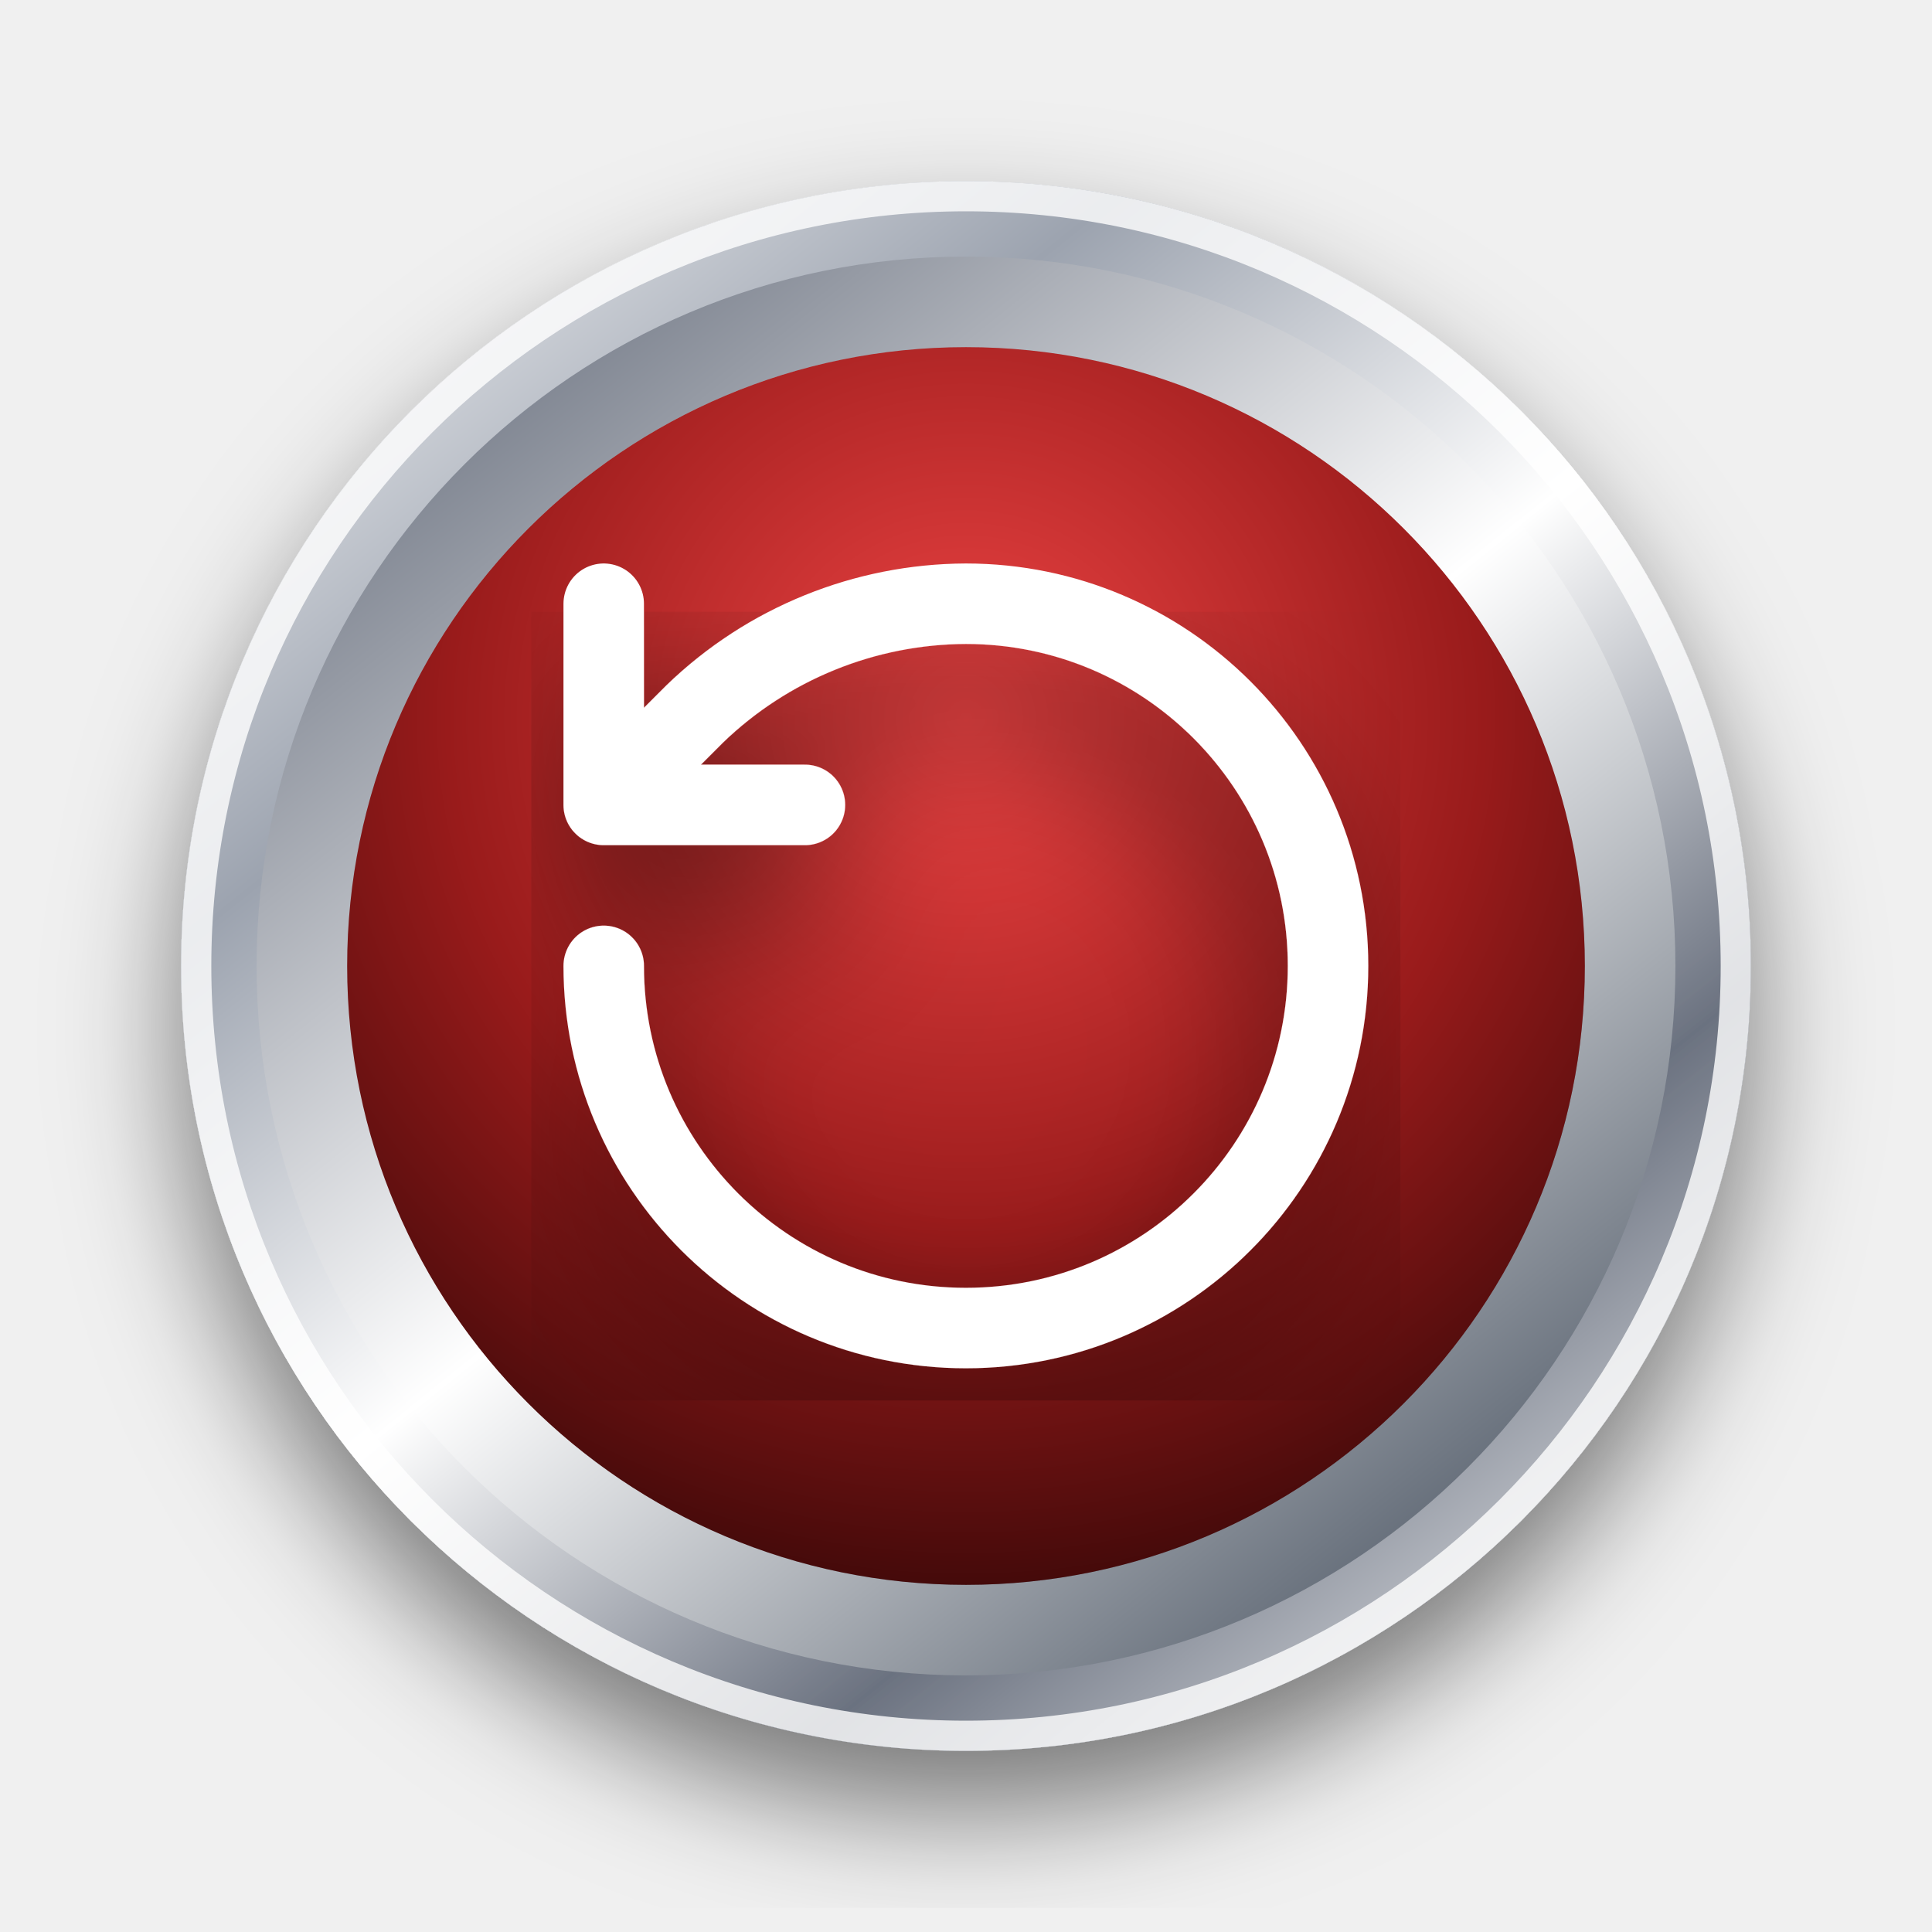
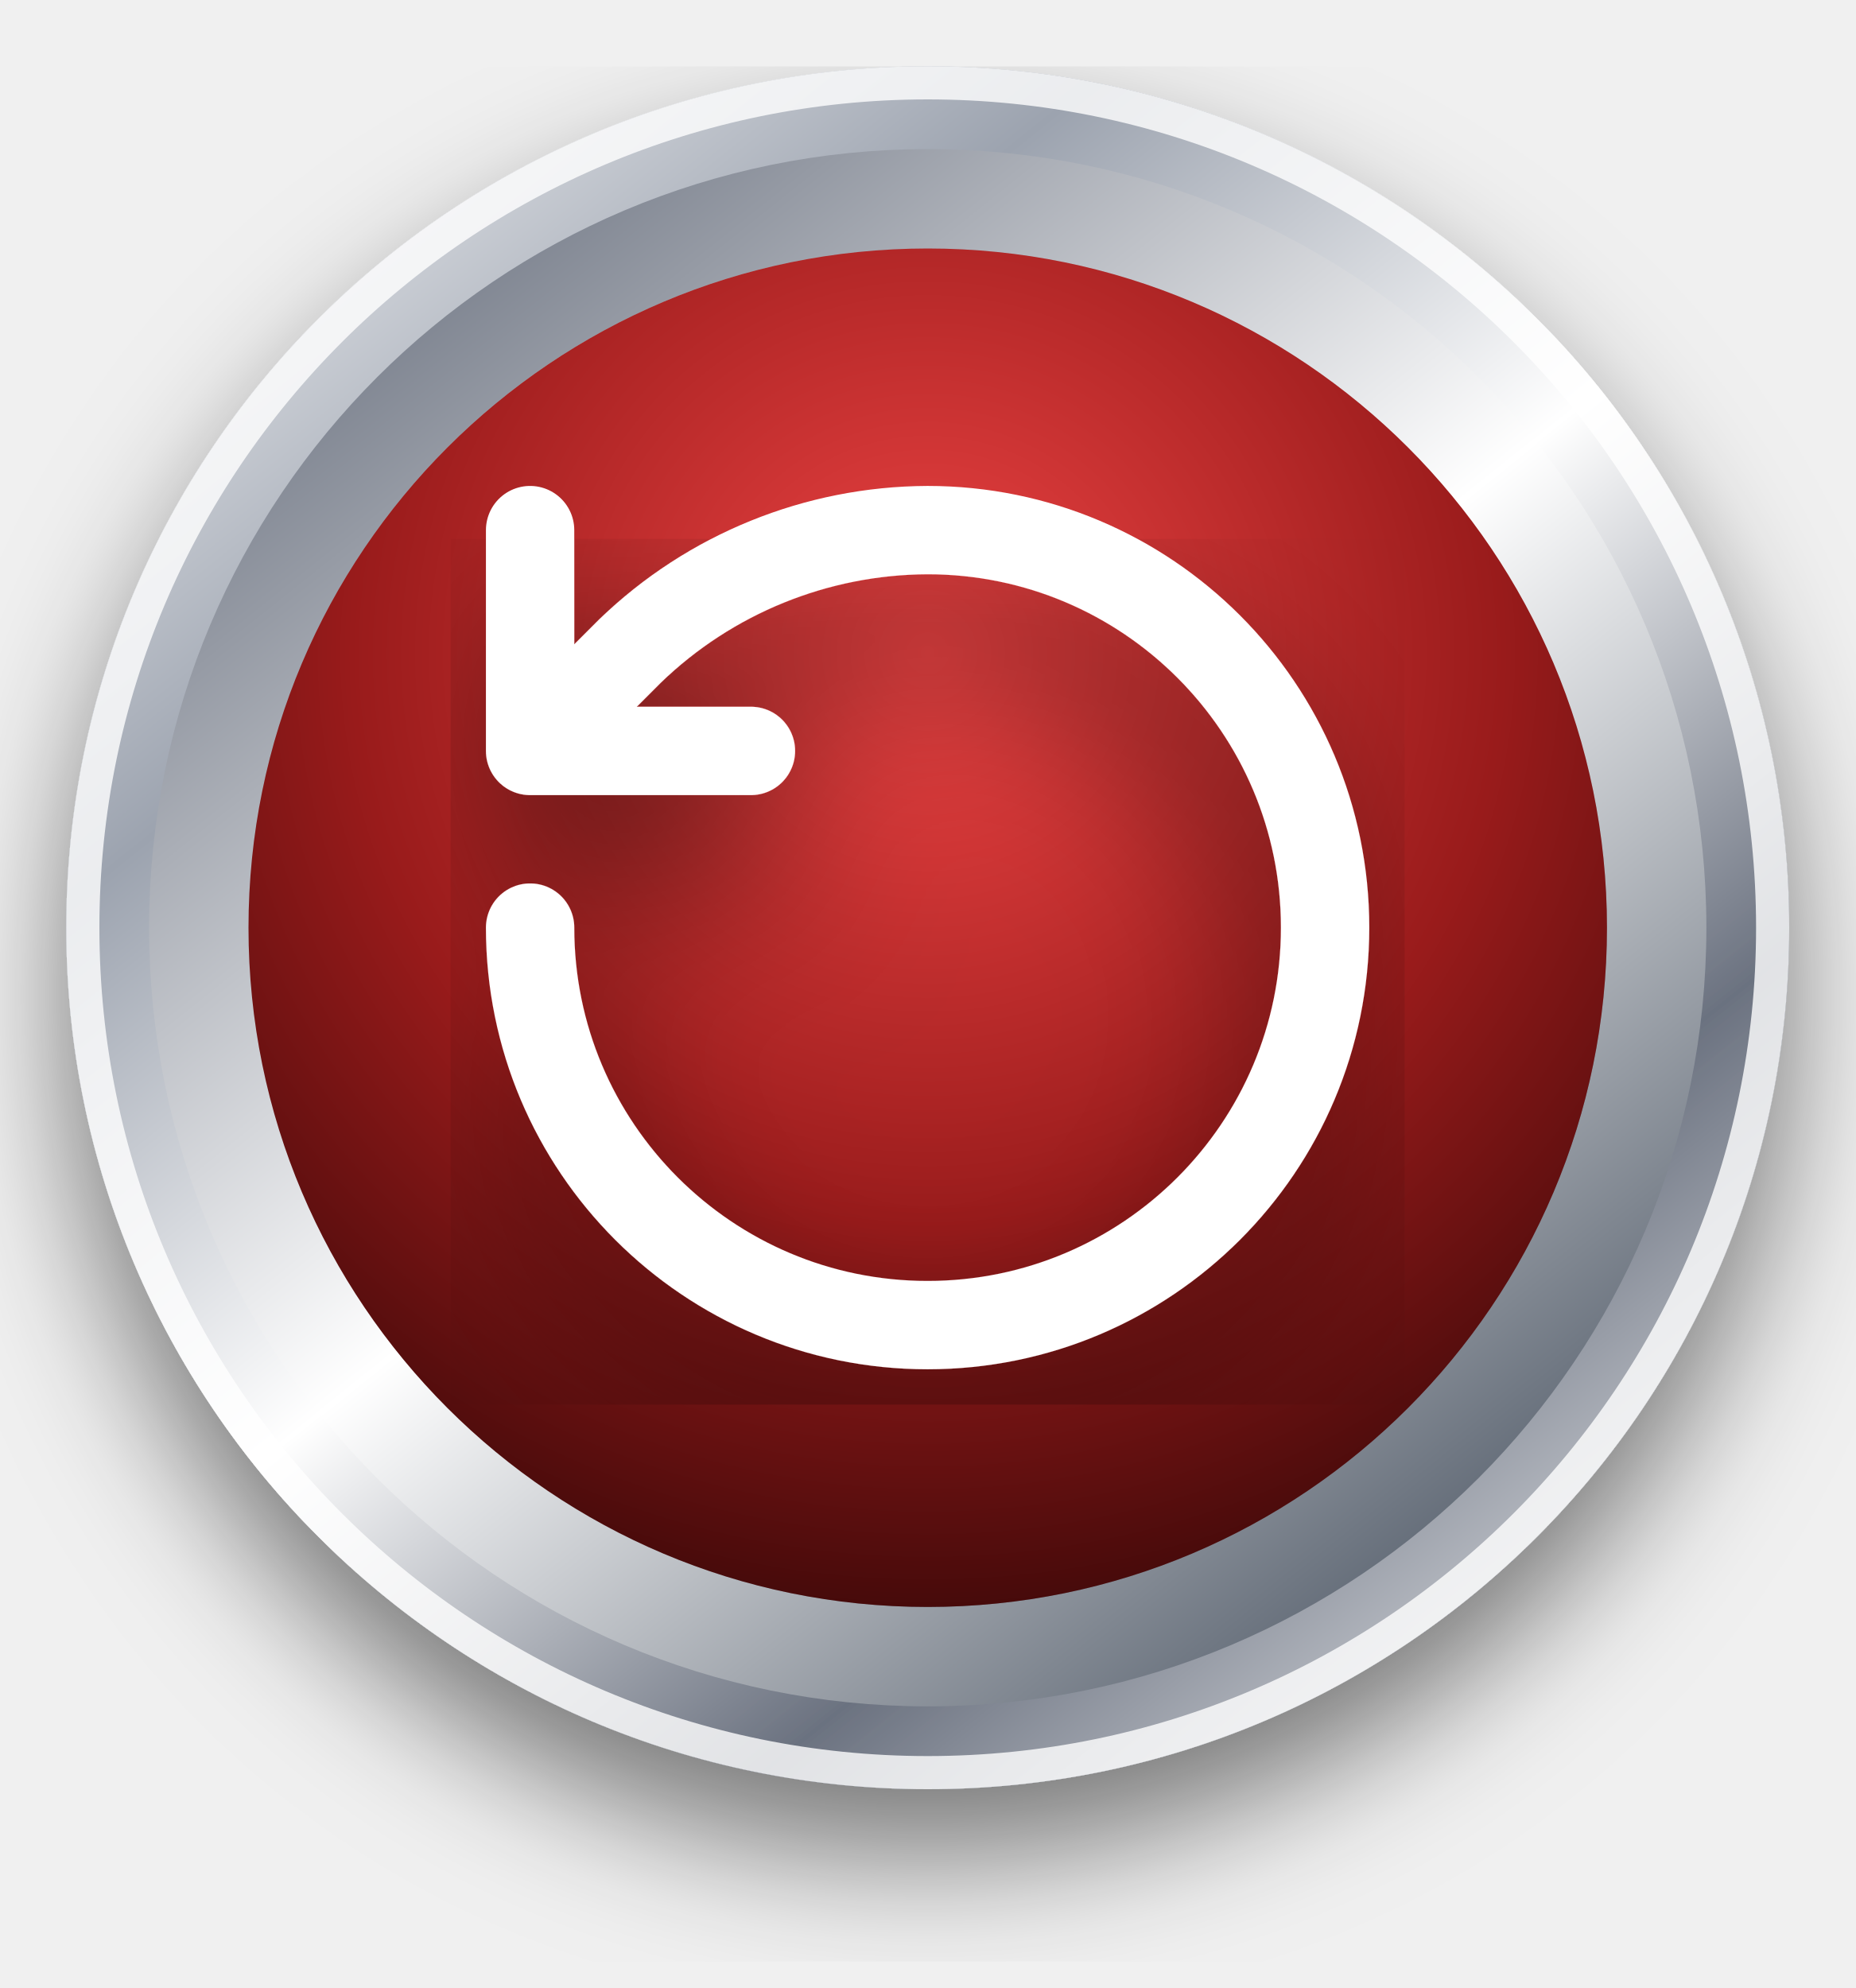
- <svg xmlns="http://www.w3.org/2000/svg" width="100%" height="100%" viewBox="0 0 64 64" fill="none">
+ <svg xmlns="http://www.w3.org/2000/svg" width="100%" height="100%" viewBox="4 4 56 60" fill="none">
  <defs>
    <filter id="drop-shadow" x="-10%" y="-10%" width="120%" height="120%">
      <feDropShadow dx="0" dy="2" stdDeviation="2" flood-color="#000000" flood-opacity="0.5" />
    </filter>
    <linearGradient id="metal-main" x1="10%" y1="0%" x2="90%" y2="100%">
      <stop offset="0%" stop-color="#F3F4F6" />
      <stop offset="25%" stop-color="#9CA3AF" />
      <stop offset="50%" stop-color="#FFFFFF" />
      <stop offset="75%" stop-color="#6B7280" />
      <stop offset="100%" stop-color="#F3F4F6" />
    </linearGradient>
    <linearGradient id="metal-inner" x1="10%" y1="0%" x2="90%" y2="100%">
      <stop offset="0%" stop-color="#6B7280" />
      <stop offset="50%" stop-color="#FFFFFF" />
      <stop offset="100%" stop-color="#4B5563" />
    </linearGradient>
    <radialGradient id="bg-radial" cx="50%" cy="30%" r="70%">
      <stop offset="0%" stop-color="#EF4444" />
      <stop offset="60%" stop-color="#991B1B" />
      <stop offset="100%" stop-color="#450A0A" />
    </radialGradient>
  </defs>
  <circle cx="32" cy="32" r="26" fill="url(#metal-main)" filter="url(#drop-shadow)" />
  <circle cx="32" cy="32" r="25.5" fill="none" stroke="#FFFFFF" stroke-width="1" opacity="0.8" />
  <circle cx="32" cy="32" r="22" fill="none" stroke="url(#metal-inner)" stroke-width="3" />
  <circle cx="32" cy="32" r="20.5" fill="url(#bg-radial)" />
  <g transform="translate(16, 16) scale(1.333)" filter="url(#drop-shadow)">
    <path d="M3 12a9 9 0 109-9 9.75 9.75 0 00-6.74 2.74L3 8 M3 3v5h5" fill="none" stroke="#FFFFFF" stroke-width="2" stroke-linecap="round" stroke-linejoin="round" />
  </g>
</svg>
